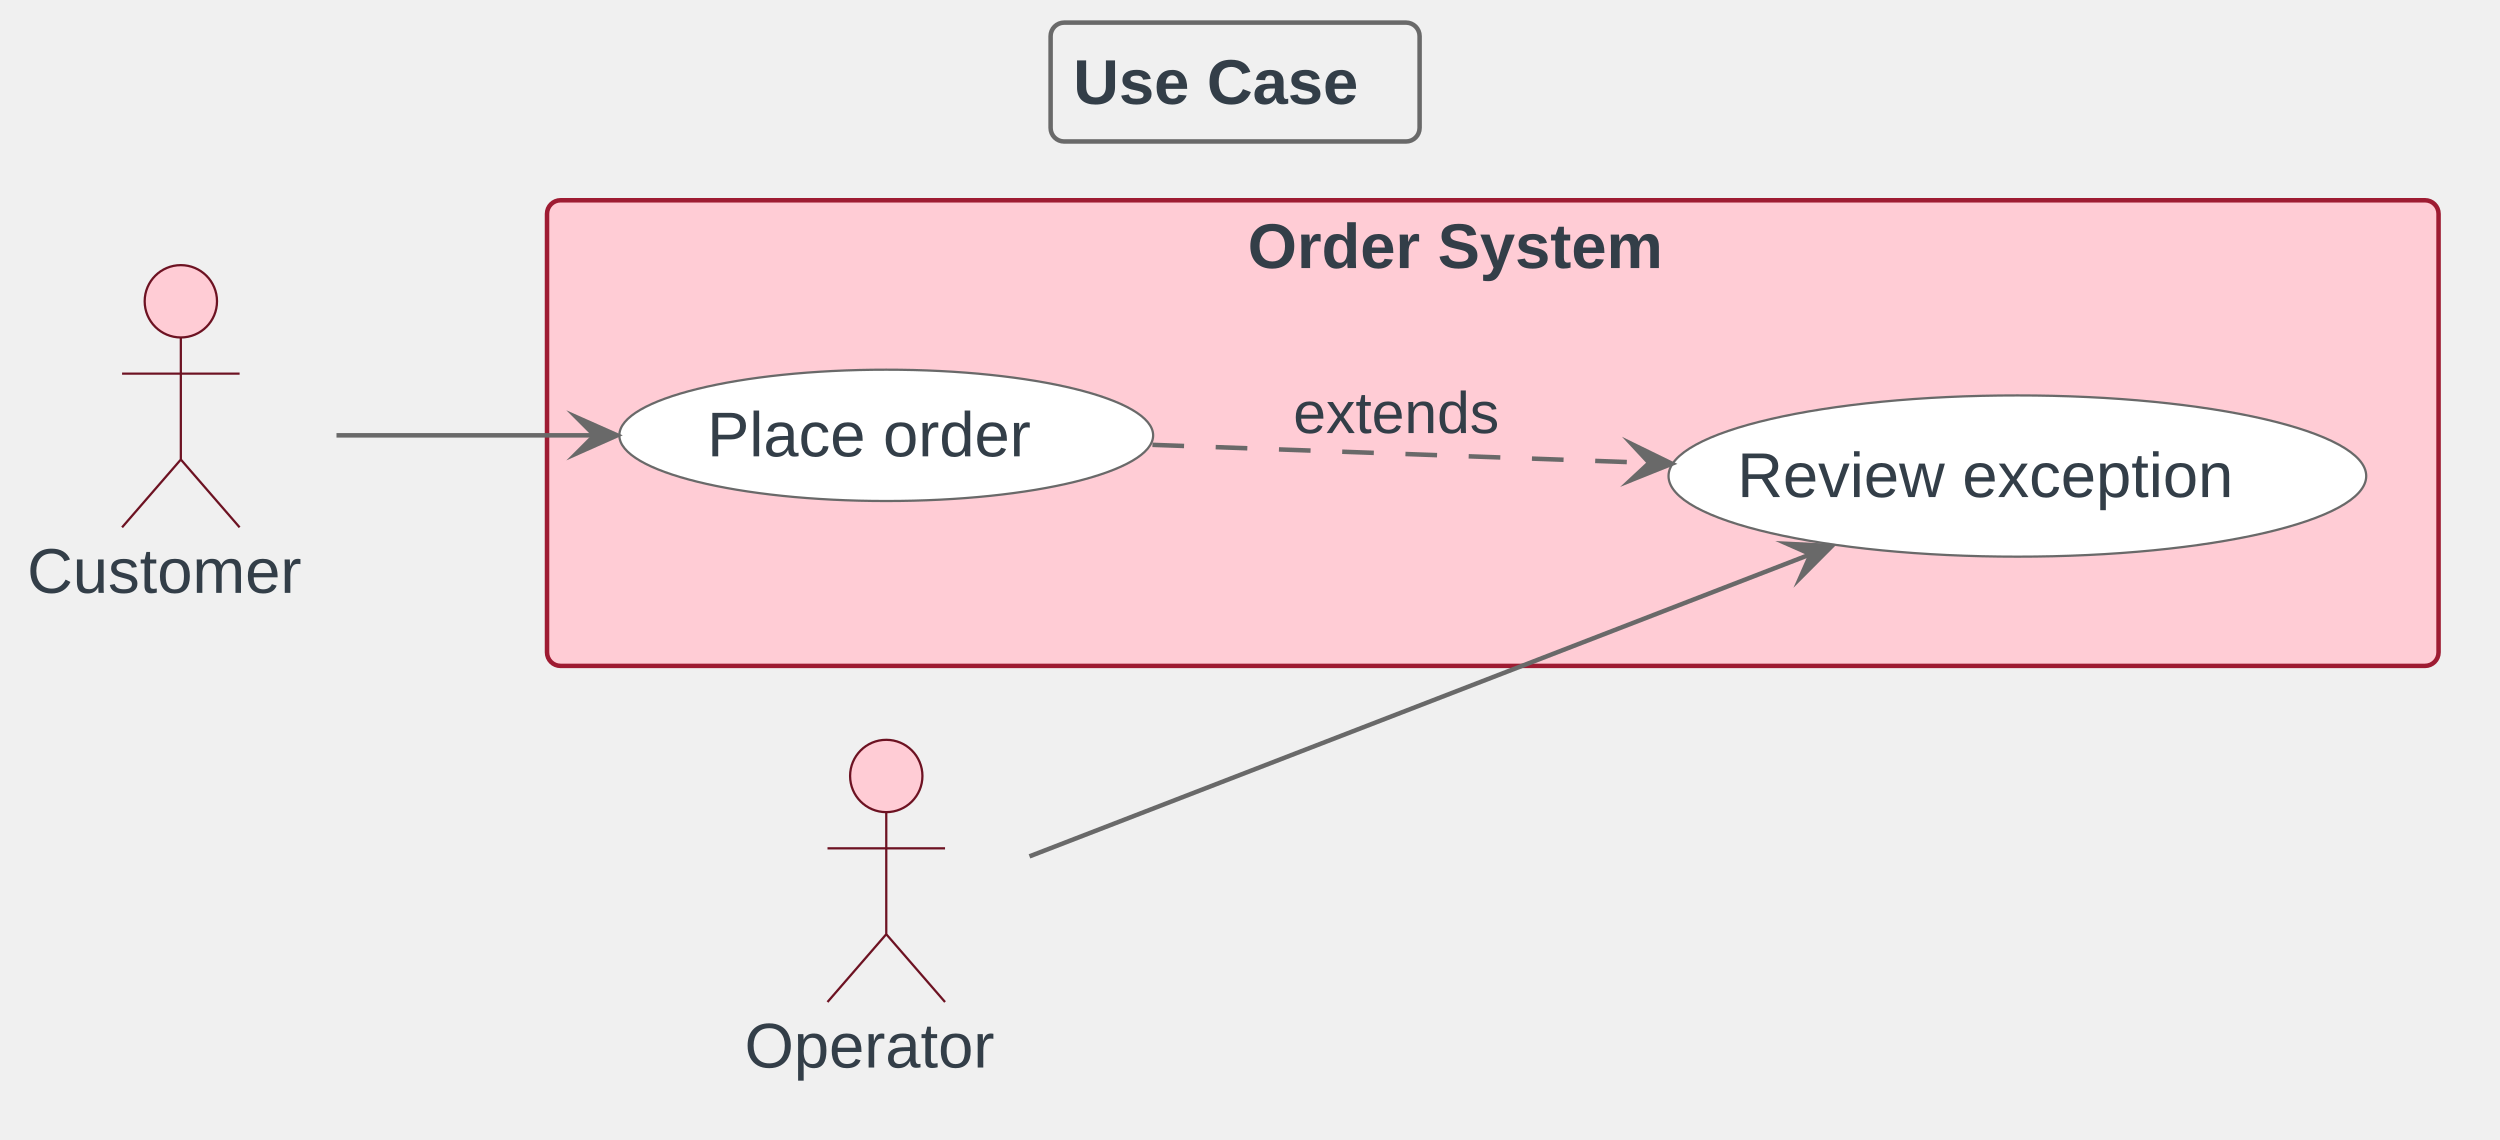
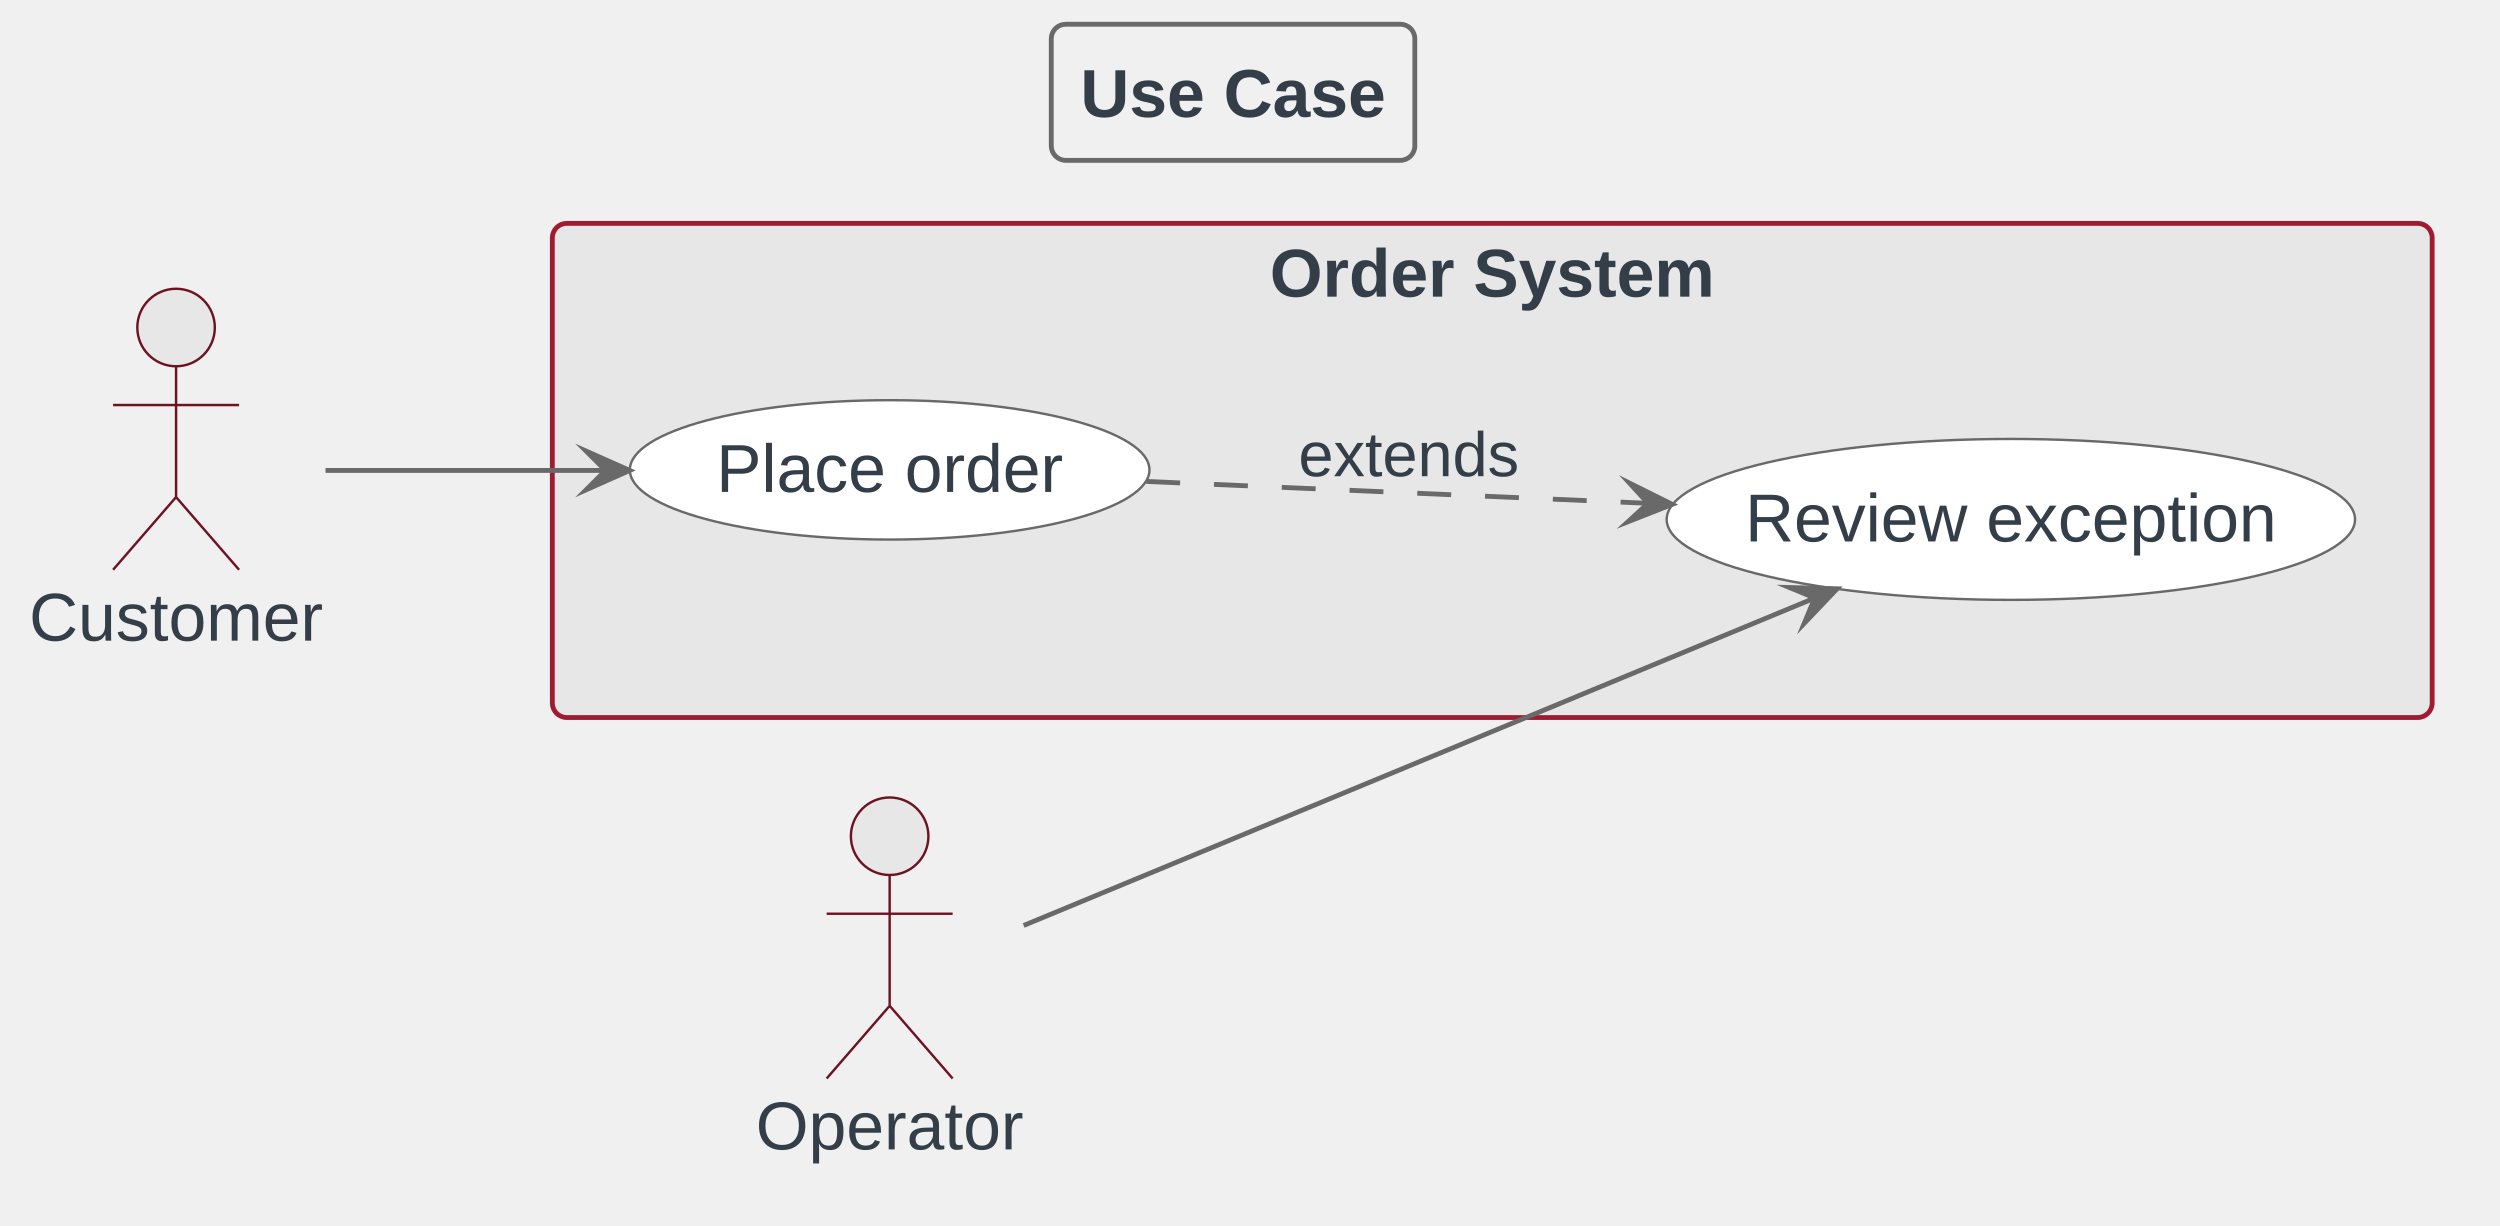
- <svg xmlns="http://www.w3.org/2000/svg" contentStyleType="text/css" data-diagram-type="DESCRIPTION" height="252px" preserveAspectRatio="none" style="width:553px;height:252px;background:#FFFFFF;" version="1.1" viewBox="0 0 553 252" width="553px" zoomAndPan="magnify">
+ <svg xmlns="http://www.w3.org/2000/svg" contentStyleType="text/css" data-diagram-type="DESCRIPTION" height="253px" preserveAspectRatio="none" style="width:516px;height:253px;background:#FFFFFF;" version="1.1" viewBox="0 0 516 253" width="516px" zoomAndPan="magnify">
  <defs />
  <g>
-     <g class="title" data-source-line="152">
-       <rect fill="none" height="26.297" rx="3" ry="3" style="stroke:#696969;stroke-width:1;" width="81.62" x="232.395" y="5" />
-       <text fill="#333E48" font-family="Arial" font-size="14" font-weight="700" lengthAdjust="spacing" textLength="71.62" x="237.395" y="22.995">Use Case</text>
+     <g class="title" data-source-line="153">
+       <rect fill="none" height="28.099" rx="3" ry="3" style="stroke:#696969;stroke-width:1;" width="75.041" x="216.98" y="5" />
+       <text fill="#333E48" font-family="Arial" font-size="14" font-weight="700" lengthAdjust="spacing" textLength="63.041" x="222.98" y="24.132">Use Case</text>
    </g>
-     <g class="cluster" data-qualified-name="Order System" data-source-line="156" id="ent0003">
-       <rect fill="#FFCCD5" height="103" rx="3" ry="3" style="stroke:#9E1B32;stroke-width:1;" width="418.41" x="121" y="44.297" />
-       <text fill="#333E48" font-family="Arial" font-size="14" font-weight="700" lengthAdjust="spacing" textLength="108.418" x="275.996" y="59.292">Order System</text>
+     <g class="cluster" data-qualified-name="Order System" data-source-line="157" id="ent0003">
+       <rect fill="#E7E7E7" height="102" rx="3" ry="3" style="stroke:#9E1B32;stroke-width:1;" width="388" x="114" y="46.099" />
+       <text fill="#333E48" font-family="Arial" font-size="14" font-weight="700" lengthAdjust="spacing" textLength="91.82" x="262.09" y="61.23">Order System</text>
    </g>
-     <g class="entity" data-qualified-name="Order System.UC1" data-source-line="157" id="ent0004">
-       <ellipse cx="196.037" cy="96.3" fill="#FFFFFF" rx="59.038" ry="14.524" style="stroke:#696969;stroke-width:0.5;" />
-       <text fill="#333E48" font-family="Arial" font-size="14" lengthAdjust="spacing" textLength="79.249" x="156.413" y="100.949">Place order</text>
+     <g class="entity" data-qualified-name="Order System.UC1" data-source-line="158" id="ent0004">
+       <ellipse cx="183.624" cy="96.982" fill="#FFFFFF" rx="53.624" ry="14.383" style="stroke:#696969;stroke-width:0.5;" />
+       <text fill="#333E48" font-family="Arial" font-size="14" lengthAdjust="spacing" textLength="71.593" x="147.827" y="101.531">Place order</text>
    </g>
-     <g class="entity" data-qualified-name="Order System.UC2" data-source-line="158" id="ent0005">
-       <ellipse cx="446.244" cy="105.3" fill="#FFFFFF" rx="77.164" ry="17.833" style="stroke:#696969;stroke-width:0.5;" />
-       <text fill="#333E48" font-family="Arial" font-size="14" lengthAdjust="spacing" textLength="123.942" x="384.273" y="109.948">Review exception</text>
+     <g class="entity" data-qualified-name="Order System.UC2" data-source-line="159" id="ent0005">
+       <ellipse cx="415.041" cy="107.207" fill="#FFFFFF" rx="71.041" ry="16.608" style="stroke:#696969;stroke-width:0.5;" />
+       <text fill="#333E48" font-family="Arial" font-size="14" lengthAdjust="spacing" textLength="109.724" x="360.179" y="111.756">Review exception</text>
    </g>
-     <g class="entity" data-qualified-name="Customer" data-source-line="154" id="ent0001">
-       <ellipse cx="40.002" cy="66.647" fill="#FFCCD5" rx="8" ry="8" style="stroke:#6D1222;stroke-width:0.5;" />
-       <path d="M40.002,74.647 L40.002,101.647 M27.002,82.647 L53.002,82.647 M40.002,101.647 L27.002,116.647 M40.002,101.647 L53.002,116.647" fill="none" style="stroke:#6D1222;stroke-width:0.5;" />
-       <text fill="#333E48" font-family="Arial" font-size="14" lengthAdjust="spacing" textLength="68.004" x="6" y="131.142">Customer</text>
+     <g class="entity" data-qualified-name="Customer" data-source-line="155" id="ent0001">
+       <ellipse cx="36.341" cy="67.599" fill="#E7E7E7" rx="8" ry="8" style="stroke:#6D1222;stroke-width:0.5;" />
+       <path d="M36.341,75.599 L36.341,102.599 M23.341,83.599 L49.341,83.599 M36.341,102.599 L23.341,117.599 M36.341,102.599 L49.341,117.599" fill="none" style="stroke:#6D1222;stroke-width:0.5;" />
+       <text fill="#333E48" font-family="Arial" font-size="14" lengthAdjust="spacing" textLength="60.683" x="6" y="132.231">Customer</text>
    </g>
-     <g class="entity" data-qualified-name="Operator" data-source-line="155" id="ent0002">
-       <ellipse cx="196.042" cy="171.647" fill="#FFCCD5" rx="8" ry="8" style="stroke:#6D1222;stroke-width:0.5;" />
-       <path d="M196.042,179.647 L196.042,206.647 M183.042,187.647 L209.042,187.647 M196.042,206.647 L183.042,221.647 M196.042,206.647 L209.042,221.647" fill="none" style="stroke:#6D1222;stroke-width:0.5;" />
-       <text fill="#333E48" font-family="Arial" font-size="14" lengthAdjust="spacing" textLength="62.665" x="164.71" y="236.142">Operator</text>
+     <g class="entity" data-qualified-name="Operator" data-source-line="156" id="ent0002">
+       <ellipse cx="183.624" cy="172.599" fill="#E7E7E7" rx="8" ry="8" style="stroke:#6D1222;stroke-width:0.5;" />
+       <path d="M183.624,180.599 L183.624,207.599 M170.624,188.599 L196.624,188.599 M183.624,207.599 L170.624,222.599 M183.624,207.599 L196.624,222.599" fill="none" style="stroke:#6D1222;stroke-width:0.5;" />
+       <text fill="#333E48" font-family="Arial" font-size="14" lengthAdjust="spacing" textLength="55.248" x="156" y="237.231">Operator</text>
    </g>
-     <g class="link" data-entity-1="ent0001" data-entity-2="ent0004" data-link-type="dependency" data-source-line="160" id="lnk6">
-       <path d="M74.43,96.297 C92.57,96.297 110.52,96.297 131.52,96.297" fill="none" id="Customer-to-UC1" style="stroke:#696969;stroke-width:1;" />
-       <polygon fill="#696969" points="136.52,96.297,127.52,92.297,131.52,96.297,127.52,100.297,136.52,96.297" style="stroke:#696969;stroke-width:1;stroke-linejoin:miter;stroke-miterlimit:10;" />
+     <g class="link" data-entity-1="ent0001" data-entity-2="ent0004" data-link-type="dependency" data-source-line="161" id="lnk6">
+       <path d="M67.19,97.099 C85.26,97.099 103.84,97.099 124.97,97.099" fill="none" id="Customer-to-UC1" style="stroke:#696969;stroke-width:1;" />
+       <polygon fill="#696969" points="129.97,97.099,120.97,93.099,124.97,97.099,120.97,101.099,129.97,97.099" style="stroke:#696969;stroke-width:1;stroke-linejoin:miter;stroke-miterlimit:10;" />
    </g>
-     <g class="link" data-entity-1="ent0002" data-entity-2="ent0005" data-link-type="dependency" data-source-line="161" id="lnk7">
-       <path d="M227.72,189.427 C272.47,172.127 351.017,141.74 400.537,122.59" fill="none" id="Operator-to-UC2" style="stroke:#696969;stroke-width:1;" />
-       <polygon fill="#696969" points="405.2,120.787,395.363,120.302,400.537,122.59,398.248,127.764,405.2,120.787" style="stroke:#696969;stroke-width:1;stroke-linejoin:miter;stroke-miterlimit:10;" />
+     <g class="link" data-entity-1="ent0002" data-entity-2="ent0005" data-link-type="dependency" data-source-line="162" id="lnk7">
+       <path d="M211.28,191.019 C252.9,173.789 328.49,142.49 374.56,123.43" fill="none" id="Operator-to-UC2" style="stroke:#696969;stroke-width:1;" />
+       <polygon fill="#696969" points="379.18,121.519,369.334,121.263,374.56,123.43,372.393,128.655,379.18,121.519" style="stroke:#696969;stroke-width:1;stroke-linejoin:miter;stroke-miterlimit:10;" />
    </g>
-     <g class="link" data-entity-1="ent0004" data-entity-2="ent0005" data-link-type="dependency" data-source-line="162" id="lnk8">
-       <path d="M254.92,98.397 C289.16,99.637 327.903,101.046 364.823,102.385" fill="none" id="UC1-to-UC2" style="stroke:#696969;stroke-width:1;stroke-dasharray:7,7;" />
-       <polygon fill="#696969" points="369.82,102.567,360.971,98.243,364.823,102.385,360.681,106.238,369.82,102.567" style="stroke:#696969;stroke-width:1;stroke-linejoin:miter;stroke-miterlimit:10;" />
-       <text fill="#333E48" font-family="Arial" font-size="13" lengthAdjust="spacing" textLength="52.051" x="286.08" y="95.794">extends</text>
+     <g class="link" data-entity-1="ent0004" data-entity-2="ent0005" data-link-type="dependency" data-source-line="163" id="lnk8">
+       <path d="M236.58,99.369 C268.71,100.769 305.315,102.361 340.155,103.881" fill="none" id="UC1-to-UC2" style="stroke:#696969;stroke-width:1;stroke-dasharray:7,7;" />
+       <polygon fill="#696969" points="345.15,104.099,336.333,99.71,340.155,103.881,335.984,107.703,345.15,104.099" style="stroke:#696969;stroke-width:1;stroke-linejoin:miter;stroke-miterlimit:10;" />
+       <text fill="#333E48" font-family="Arial" font-size="13" lengthAdjust="spacing" textLength="45.532" x="268" y="98.293">extends</text>
    </g>
  </g>
</svg>
